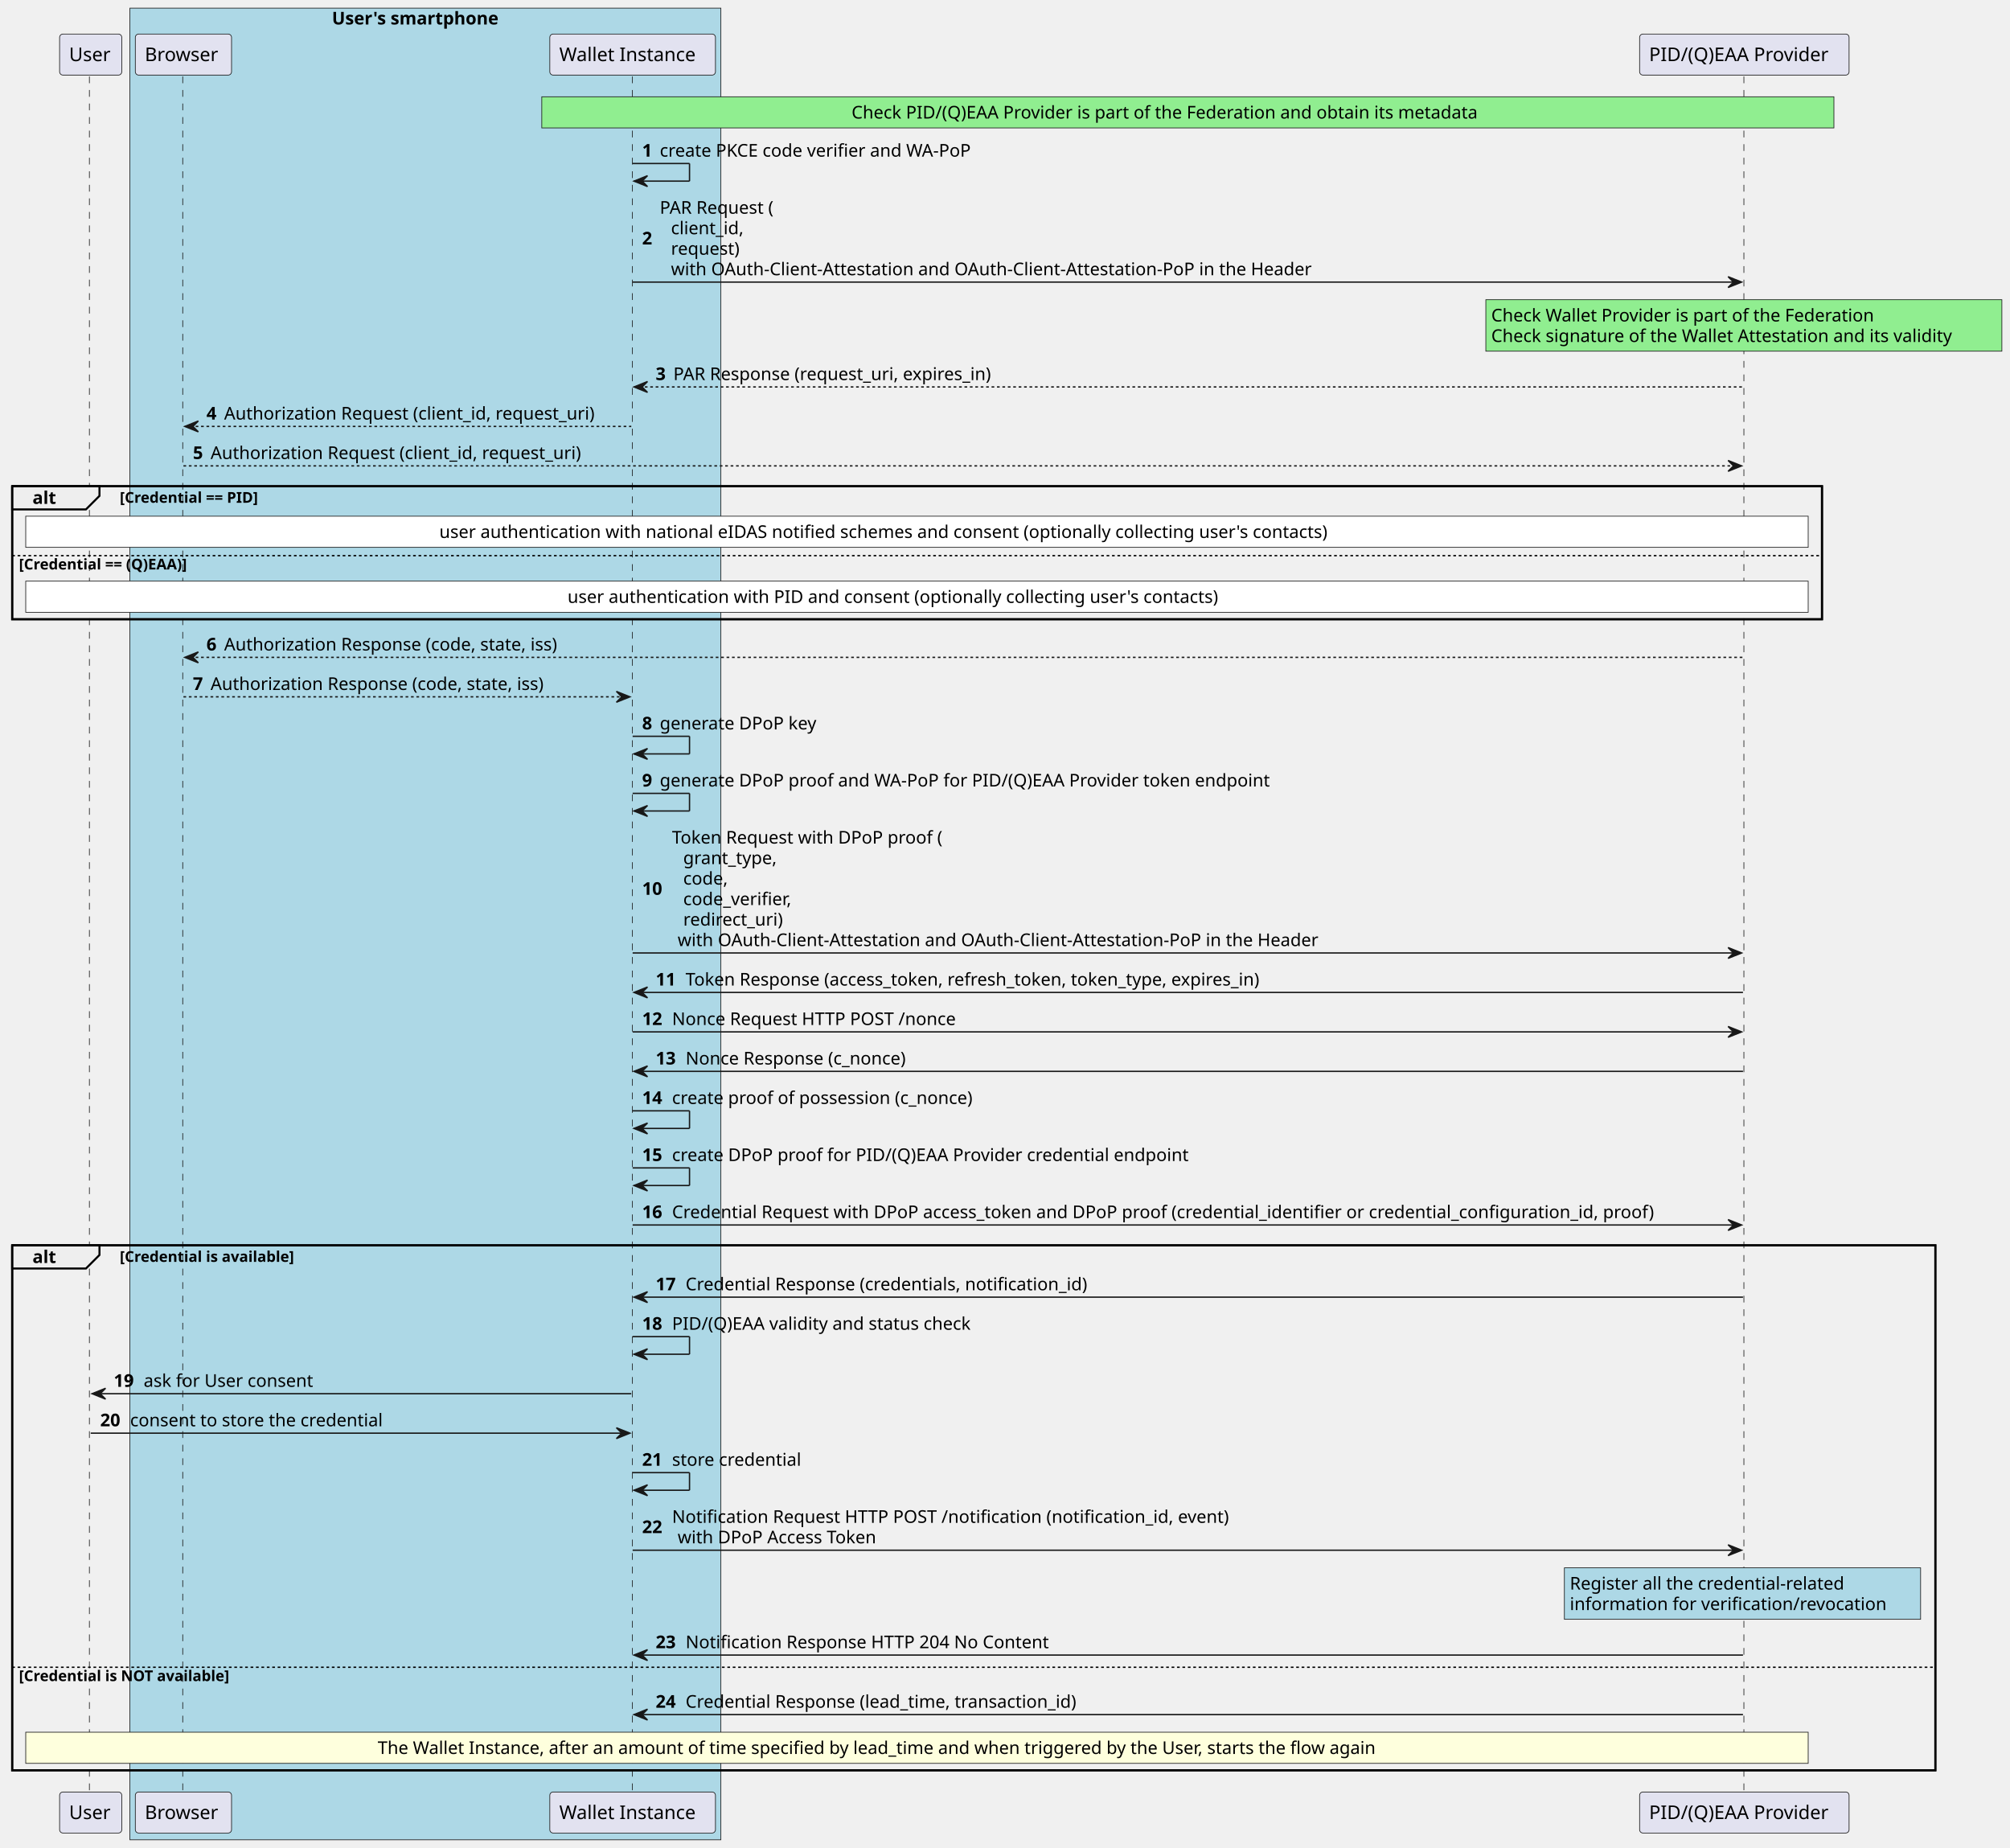
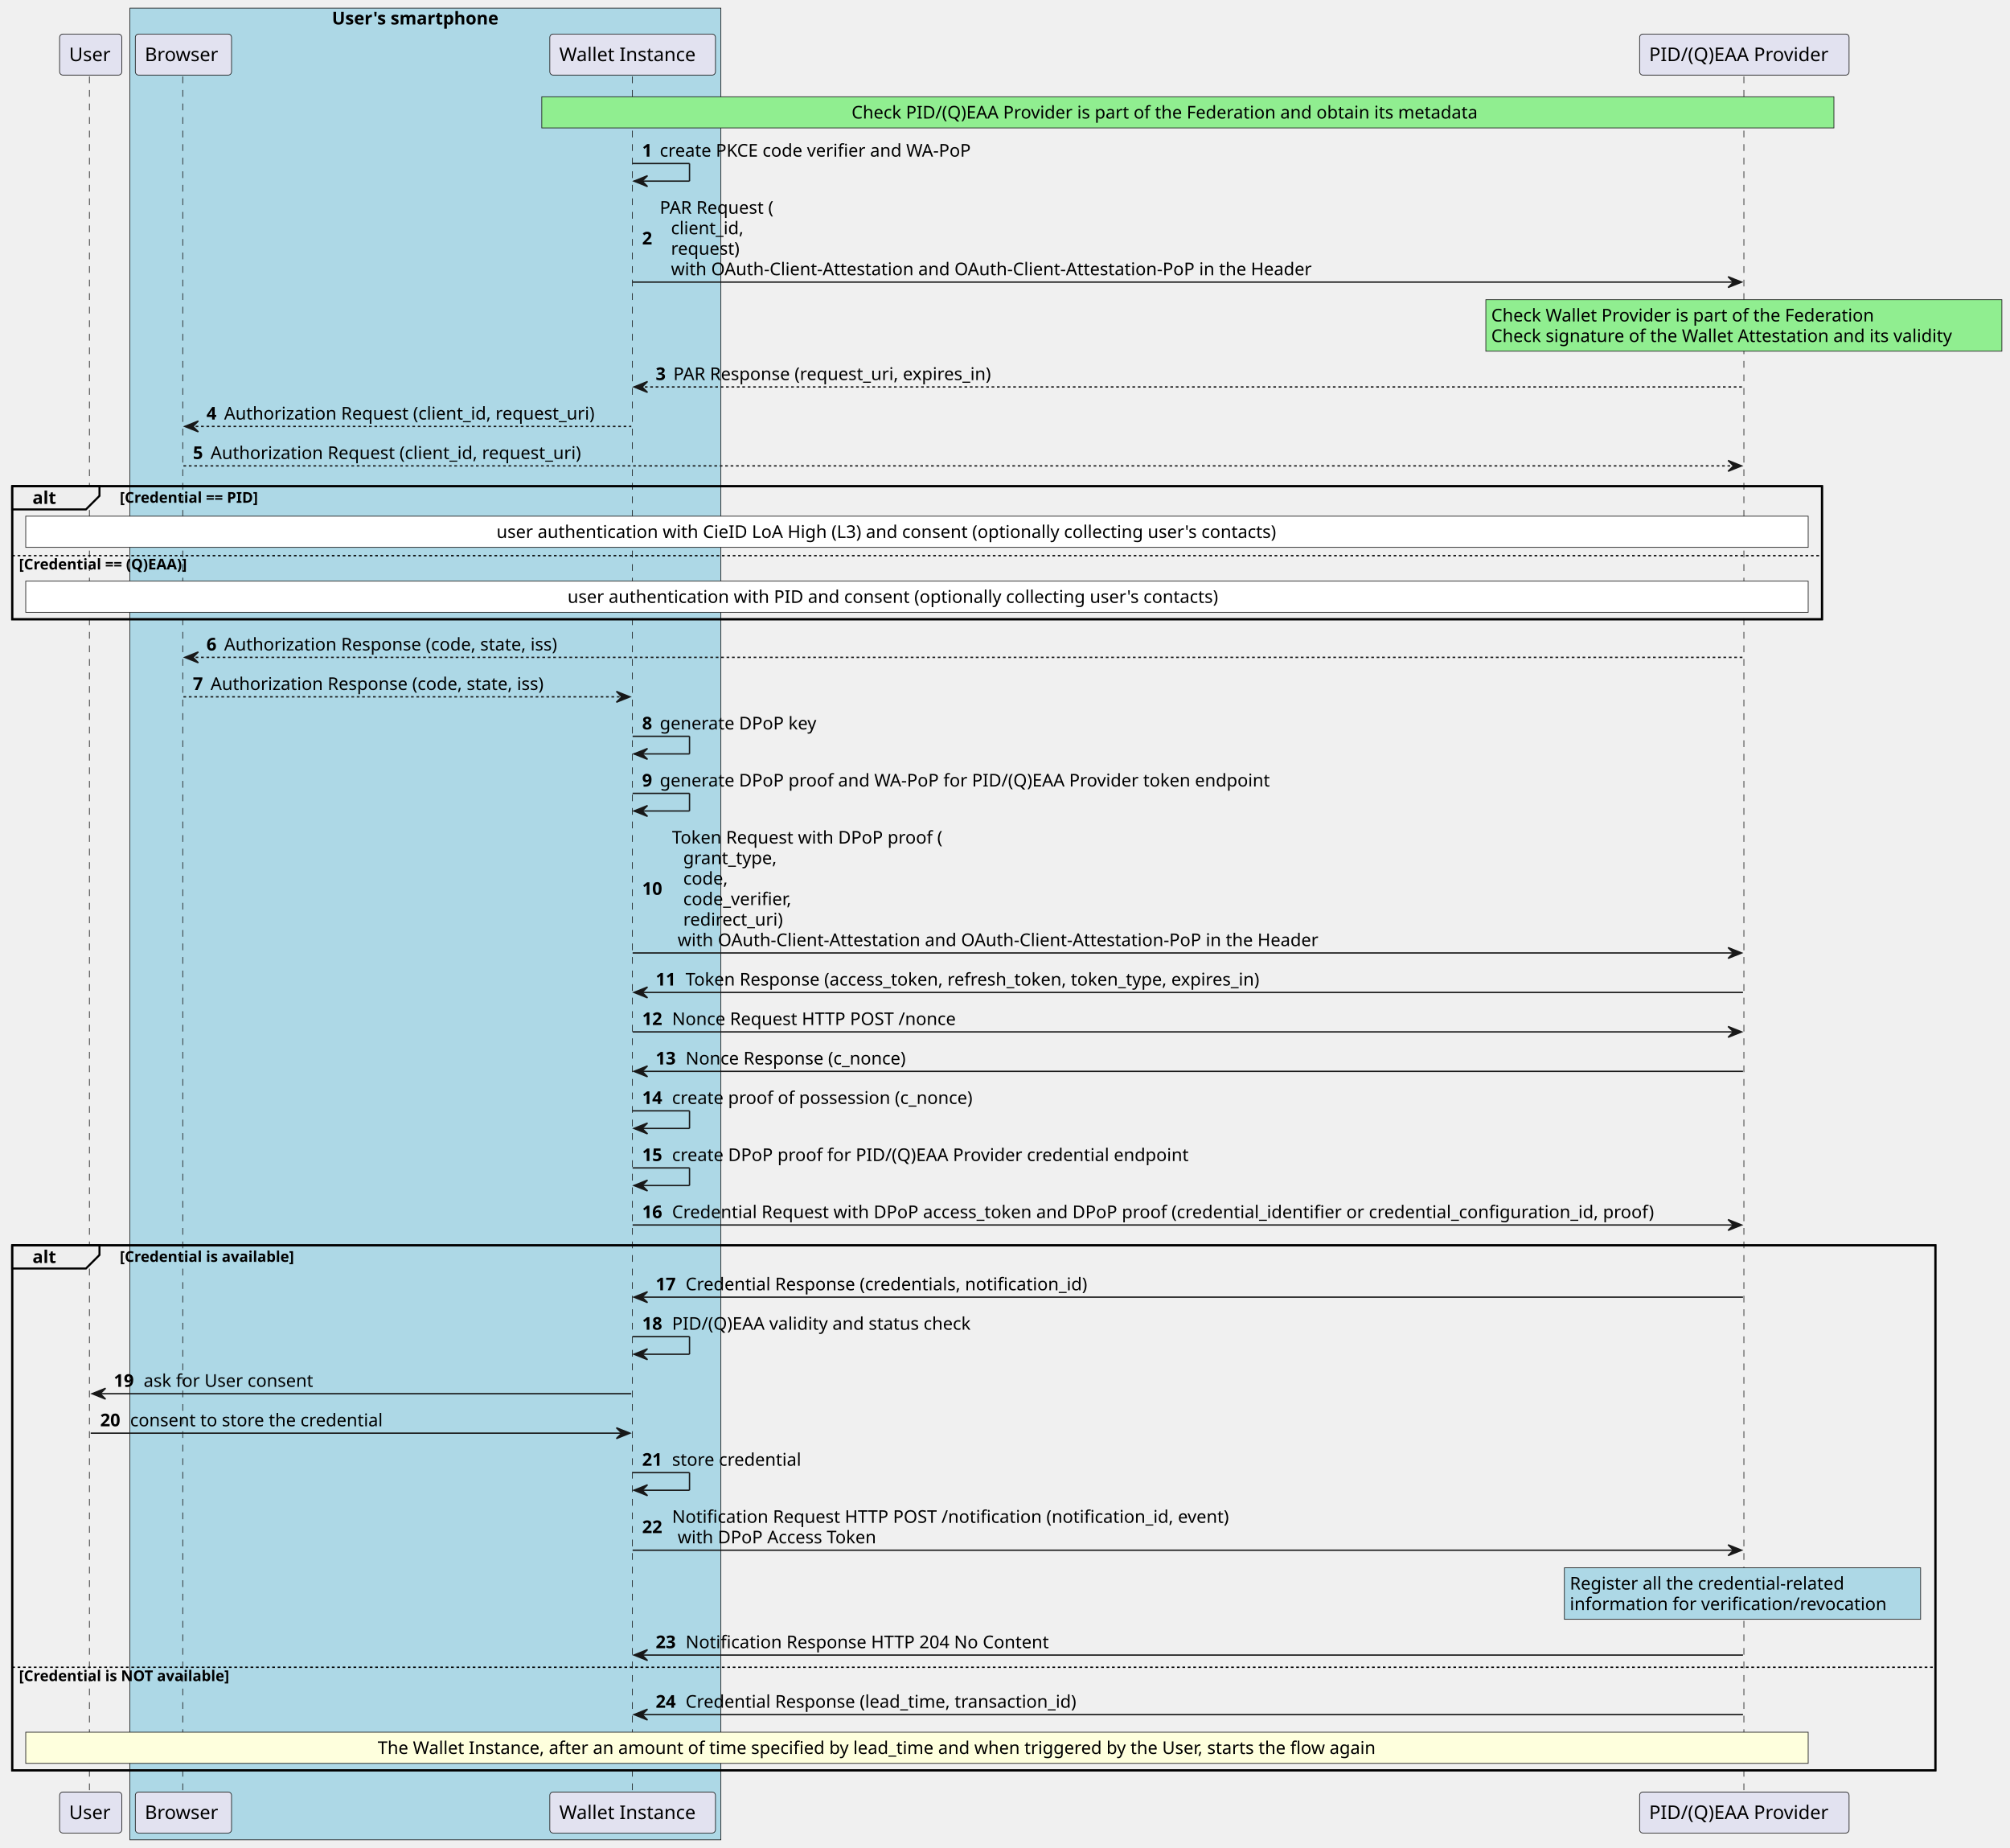
<svg xmlns="http://www.w3.org/2000/svg" contentStyleType="text/css" data-diagram-type="SEQUENCE" height="1364px" preserveAspectRatio="none" style="width:1484px;height:1364px;background:#FFFFFF;" version="1.1" viewBox="0 0 1484 1364" width="1484px" zoomAndPan="magnify">
  <defs />
  <g>
    <rect fill="#ADD8E6" height="1352.047" style="stroke:#181818;stroke-width:0.5;" width="436.317" x="95.91" y="6" />
    <text fill="#000000" font-family="sans-serif" font-size="13" font-weight="bold" lengthAdjust="spacing" textLength="138.011" x="245.063" y="18.067">User's smartphone</text>
    <rect fill="none" height="98.203" style="stroke:#000000;stroke-width:1.5;" width="1336.188" x="9" y="358.891" />
    <rect fill="none" height="387.531" style="stroke:#000000;stroke-width:1.5;" width="1419.899" x="9" y="919.219" />
    <g>
      <rect fill="#000000" fill-opacity="0" height="1267.32" width="8" x="62.955" y="56.43" />
      <line style="stroke:#181818;stroke-width:0.5;stroke-dasharray:5.0,5.0;" x1="66" x2="66" y1="56.43" y2="1323.75" />
    </g>
    <g>
      <rect fill="#000000" fill-opacity="0" height="1267.32" width="8" x="131.43" y="56.43" />
      <line style="stroke:#181818;stroke-width:0.5;stroke-dasharray:5.0,5.0;" x1="134.91" x2="134.91" y1="56.43" y2="1323.75" />
    </g>
    <g>
      <rect fill="#000000" fill-opacity="0" height="1267.32" width="8" x="463.076" y="56.43" />
      <line style="stroke:#181818;stroke-width:0.5;stroke-dasharray:5.0,5.0;" x1="466.925" x2="466.925" y1="56.43" y2="1323.75" />
    </g>
    <g>
      <rect fill="#000000" fill-opacity="0" height="1267.32" width="8" x="1283.86" y="56.43" />
      <line style="stroke:#181818;stroke-width:0.5;stroke-dasharray:5.0,5.0;" x1="1287.532" x2="1287.532" y1="56.43" y2="1323.75" />
    </g>
    <g class="participant participant-head" data-participant="u">
      <rect fill="#E2E2F0" height="30.297" rx="2.5" ry="2.5" style="stroke:#181818;stroke-width:0.5;" width="45.91" x="44" y="25.133" />
      <text fill="#000000" font-family="sans-serif" font-size="14" lengthAdjust="spacing" textLength="31.91" x="51" y="45.128">User</text>
    </g>
    <g class="participant participant-tail" data-participant="u">
      <rect fill="#E2E2F0" height="30.297" rx="2.5" ry="2.5" style="stroke:#181818;stroke-width:0.5;" width="45.91" x="44" y="1322.75" />
      <text fill="#000000" font-family="sans-serif" font-size="14" lengthAdjust="spacing" textLength="31.91" x="51" y="1342.745">User</text>
    </g>
    <g class="participant participant-head" data-participant="ua">
      <rect fill="#E2E2F0" height="30.297" rx="2.5" ry="2.5" style="stroke:#181818;stroke-width:0.5;" width="71.039" x="99.91" y="25.133" />
      <text fill="#000000" font-family="sans-serif" font-size="14" lengthAdjust="spacing" textLength="57.039" x="106.91" y="45.128">Browser</text>
    </g>
    <g class="participant participant-tail" data-participant="ua">
      <rect fill="#E2E2F0" height="30.297" rx="2.5" ry="2.5" style="stroke:#181818;stroke-width:0.5;" width="71.039" x="99.91" y="1322.75" />
      <text fill="#000000" font-family="sans-serif" font-size="14" lengthAdjust="spacing" textLength="57.039" x="106.91" y="1342.745">Browser</text>
    </g>
    <g class="participant participant-head" data-participant="w">
      <rect fill="#E2E2F0" height="30.297" rx="2.5" ry="2.5" style="stroke:#181818;stroke-width:0.5;" width="122.302" x="405.925" y="25.133" />
      <text fill="#000000" font-family="sans-serif" font-size="14" lengthAdjust="spacing" textLength="108.302" x="412.925" y="45.128">Wallet Instance</text>
    </g>
    <g class="participant participant-tail" data-participant="w">
      <rect fill="#E2E2F0" height="30.297" rx="2.5" ry="2.5" style="stroke:#181818;stroke-width:0.5;" width="122.302" x="405.925" y="1322.75" />
      <text fill="#000000" font-family="sans-serif" font-size="14" lengthAdjust="spacing" textLength="108.302" x="412.925" y="1342.745">Wallet Instance</text>
    </g>
    <g class="participant participant-head" data-participant="i">
      <rect fill="#E2E2F0" height="30.297" rx="2.5" ry="2.5" style="stroke:#181818;stroke-width:0.5;" width="154.656" x="1210.532" y="25.133" />
      <text fill="#000000" font-family="sans-serif" font-size="14" lengthAdjust="spacing" textLength="140.656" x="1217.532" y="45.128">PID/(Q)EAA Provider</text>
    </g>
    <g class="participant participant-tail" data-participant="i">
      <rect fill="#E2E2F0" height="30.297" rx="2.5" ry="2.5" style="stroke:#181818;stroke-width:0.5;" width="154.656" x="1210.532" y="1322.75" />
      <text fill="#000000" font-family="sans-serif" font-size="14" lengthAdjust="spacing" textLength="140.656" x="1217.532" y="1342.745">PID/(Q)EAA Provider</text>
    </g>
    <rect fill="#90EE90" height="23" style="stroke:#181818;stroke-width:0.5;" width="954" x="400" y="71.43" />
    <text fill="#000000" font-family="sans-serif" font-size="13" lengthAdjust="spacing" textLength="496.837" x="628.713" y="87.497">Check PID/(Q)EAA Provider is part of the Federation and obtain its metadata</text>
    <g class="message" data-participant-1="w" data-participant-2="w">
      <line style="stroke:#181818;stroke-width:1;" x1="467.076" x2="509.076" y1="120.695" y2="120.695" />
      <line style="stroke:#181818;stroke-width:1;" x1="509.076" x2="509.076" y1="120.695" y2="133.695" />
      <line style="stroke:#181818;stroke-width:1;" x1="468.076" x2="509.076" y1="133.695" y2="133.695" />
      <polygon fill="#181818" points="478.076,129.695,468.076,133.695,478.076,137.695,474.076,133.695" style="stroke:#181818;stroke-width:1;" />
      <text fill="#000000" font-family="sans-serif" font-size="13" font-weight="bold" lengthAdjust="spacing" textLength="9.045" x="474.076" y="115.629">1</text>
      <text fill="#000000" font-family="sans-serif" font-size="13" lengthAdjust="spacing" textLength="247.927" x="487.122" y="115.629">create PKCE code verifier and WA-PoP</text>
    </g>
    <g class="message" data-participant-1="w" data-participant-2="i">
      <polygon fill="#181818" points="1275.86,204.227,1285.86,208.227,1275.86,212.227,1279.86,208.227" style="stroke:#181818;stroke-width:1;" />
      <line style="stroke:#181818;stroke-width:1;" x1="467.076" x2="1281.86" y1="208.227" y2="208.227" />
      <text fill="#000000" font-family="sans-serif" font-size="13" font-weight="bold" lengthAdjust="spacing" textLength="9.045" x="474.076" y="180.461">2</text>
      <text fill="#000000" font-family="sans-serif" font-size="13" lengthAdjust="spacing" textLength="92.492" x="487.122" y="157.762">PAR Request (</text>
      <text fill="#000000" font-family="sans-serif" font-size="13" lengthAdjust="spacing" textLength="58.202" x="495.386" y="172.895">client_id,</text>
      <text fill="#000000" font-family="sans-serif" font-size="13" lengthAdjust="spacing" textLength="54.774" x="495.386" y="188.028">request)</text>
      <text fill="#000000" font-family="sans-serif" font-size="13" lengthAdjust="spacing" textLength="504.759" x="495.386" y="203.161">with OAuth-Client-Attestation and OAuth-Client-Attestation-PoP in the Header</text>
    </g>
    <rect fill="#90EE90" height="38" style="stroke:#181818;stroke-width:0.5;" width="381" x="1097" y="221.227" />
    <text fill="#000000" font-family="sans-serif" font-size="13" lengthAdjust="spacing" textLength="304.941" x="1101" y="237.293">Check Wallet Provider is part of the Federation</text>
    <text fill="#000000" font-family="sans-serif" font-size="13" lengthAdjust="spacing" textLength="368.875" x="1101" y="252.426">Check signature of the Wallet Attestation and its validity</text>
    <g class="message" data-participant-1="i" data-participant-2="w">
      <polygon fill="#181818" points="478.076,281.625,468.076,285.625,478.076,289.625,474.076,285.625" style="stroke:#181818;stroke-width:1;" />
      <line style="stroke:#181818;stroke-width:1;stroke-dasharray:2.0,2.0;" x1="472.076" x2="1286.86" y1="285.625" y2="285.625" />
      <text fill="#000000" font-family="sans-serif" font-size="13" font-weight="bold" lengthAdjust="spacing" textLength="9.045" x="484.076" y="280.559">3</text>
      <text fill="#000000" font-family="sans-serif" font-size="13" lengthAdjust="spacing" textLength="254.877" x="497.122" y="280.559">PAR Response (request_uri, expires_in)</text>
    </g>
    <g class="message" data-participant-1="w" data-participant-2="ua">
      <polygon fill="#181818" points="146.43,310.758,136.43,314.758,146.43,318.758,142.43,314.758" style="stroke:#181818;stroke-width:1;" />
      <line style="stroke:#181818;stroke-width:1;stroke-dasharray:2.0,2.0;" x1="140.43" x2="466.076" y1="314.758" y2="314.758" />
      <text fill="#000000" font-family="sans-serif" font-size="13" font-weight="bold" lengthAdjust="spacing" textLength="9.045" x="152.43" y="309.692">4</text>
      <text fill="#000000" font-family="sans-serif" font-size="13" lengthAdjust="spacing" textLength="294.601" x="165.475" y="309.692">Authorization Request (client_id, request_uri)</text>
    </g>
    <g class="message" data-participant-1="ua" data-participant-2="i">
      <polygon fill="#181818" points="1275.86,339.891,1285.86,343.891,1275.86,347.891,1279.86,343.891" style="stroke:#181818;stroke-width:1;" />
      <line style="stroke:#181818;stroke-width:1;stroke-dasharray:2.0,2.0;" x1="135.43" x2="1281.86" y1="343.891" y2="343.891" />
      <text fill="#000000" font-family="sans-serif" font-size="13" font-weight="bold" lengthAdjust="spacing" textLength="9.045" x="142.43" y="338.825">5</text>
      <text fill="#000000" font-family="sans-serif" font-size="13" lengthAdjust="spacing" textLength="294.601" x="155.475" y="338.825">Authorization Request (client_id, request_uri)</text>
    </g>
    <path d="M9,358.891 L73.443,358.891 L73.443,366.023 L63.443,376.023 L9,376.023 L9,358.891" fill="#EEEEEE" style="stroke:#000000;stroke-width:1.5;" />
    <rect fill="none" height="98.203" style="stroke:#000000;stroke-width:1.5;" width="1336.188" x="9" y="358.891" />
    <text fill="#000000" font-family="sans-serif" font-size="13" font-weight="bold" lengthAdjust="spacing" textLength="19.443" x="24" y="371.957">alt</text>
    <text fill="#000000" font-family="sans-serif" font-size="11" font-weight="bold" lengthAdjust="spacing" textLength="121.779" x="88.443" y="371.101">[Credential == PID]</text>
    <rect fill="#FFFFFF" height="23" style="stroke:#181818;stroke-width:0.5;" width="1316" x="19" y="381.023" />
-     <text fill="#000000" font-family="sans-serif" font-size="13" lengthAdjust="spacing" textLength="705.466" x="324.361" y="397.09">user authentication with national eIDAS notified schemes and consent (optionally collecting user's contacts)</text>
+     <text fill="#000000" font-family="sans-serif" font-size="13" lengthAdjust="spacing" textLength="621.017" x="366.586" y="397.09">user authentication with CieID LoA High (L3) and consent (optionally collecting user's contacts)</text>
    <line style="stroke:#000000;stroke-width:1;stroke-dasharray:2.0,2.0;" x1="9" x2="1345.188" y1="410.156" y2="410.156" />
    <text fill="#000000" font-family="sans-serif" font-size="11" font-weight="bold" lengthAdjust="spacing" textLength="149.467" x="14" y="420.367">[Credential == (Q)EAA)]</text>
    <rect fill="#FFFFFF" height="23" style="stroke:#181818;stroke-width:0.5;" width="1316" x="19" y="428.961" />
    <text fill="#000000" font-family="sans-serif" font-size="13" lengthAdjust="spacing" textLength="516.147" x="419.021" y="445.028">user authentication with PID and consent (optionally collecting user's contacts)</text>
    <g class="message" data-participant-1="i" data-participant-2="ua">
      <polygon fill="#181818" points="146.43,481.227,136.43,485.227,146.43,489.227,142.43,485.227" style="stroke:#181818;stroke-width:1;" />
      <line style="stroke:#181818;stroke-width:1;stroke-dasharray:2.0,2.0;" x1="140.43" x2="1286.86" y1="485.227" y2="485.227" />
      <text fill="#000000" font-family="sans-serif" font-size="13" font-weight="bold" lengthAdjust="spacing" textLength="9.045" x="152.43" y="480.161">6</text>
      <text fill="#000000" font-family="sans-serif" font-size="13" lengthAdjust="spacing" textLength="266.468" x="165.475" y="480.161">Authorization Response (code, state, iss)</text>
    </g>
    <g class="message" data-participant-1="ua" data-participant-2="w">
      <polygon fill="#181818" points="455.076,510.359,465.076,514.359,455.076,518.359,459.076,514.359" style="stroke:#181818;stroke-width:1;" />
      <line style="stroke:#181818;stroke-width:1;stroke-dasharray:2.0,2.0;" x1="135.43" x2="461.076" y1="514.359" y2="514.359" />
      <text fill="#000000" font-family="sans-serif" font-size="13" font-weight="bold" lengthAdjust="spacing" textLength="9.045" x="142.43" y="509.293">7</text>
      <text fill="#000000" font-family="sans-serif" font-size="13" lengthAdjust="spacing" textLength="266.468" x="155.475" y="509.293">Authorization Response (code, state, iss)</text>
    </g>
    <g class="message" data-participant-1="w" data-participant-2="w">
      <line style="stroke:#181818;stroke-width:1;" x1="467.076" x2="509.076" y1="543.492" y2="543.492" />
      <line style="stroke:#181818;stroke-width:1;" x1="509.076" x2="509.076" y1="543.492" y2="556.492" />
      <line style="stroke:#181818;stroke-width:1;" x1="468.076" x2="509.076" y1="556.492" y2="556.492" />
      <polygon fill="#181818" points="478.076,552.492,468.076,556.492,478.076,560.492,474.076,556.492" style="stroke:#181818;stroke-width:1;" />
      <text fill="#000000" font-family="sans-serif" font-size="13" font-weight="bold" lengthAdjust="spacing" textLength="9.045" x="474.076" y="538.426">8</text>
      <text fill="#000000" font-family="sans-serif" font-size="13" lengthAdjust="spacing" textLength="124.02" x="487.122" y="538.426">generate DPoP key</text>
    </g>
    <g class="message" data-participant-1="w" data-participant-2="w">
      <line style="stroke:#181818;stroke-width:1;" x1="467.076" x2="509.076" y1="585.625" y2="585.625" />
      <line style="stroke:#181818;stroke-width:1;" x1="509.076" x2="509.076" y1="585.625" y2="598.625" />
      <line style="stroke:#181818;stroke-width:1;" x1="468.076" x2="509.076" y1="598.625" y2="598.625" />
      <polygon fill="#181818" points="478.076,594.625,468.076,598.625,478.076,602.625,474.076,598.625" style="stroke:#181818;stroke-width:1;" />
      <text fill="#000000" font-family="sans-serif" font-size="13" font-weight="bold" lengthAdjust="spacing" textLength="9.045" x="474.076" y="580.559">9</text>
      <text fill="#000000" font-family="sans-serif" font-size="13" lengthAdjust="spacing" textLength="477.147" x="487.122" y="580.559">generate DPoP proof and WA-PoP for PID/(Q)EAA Provider token endpoint</text>
    </g>
    <g class="message" data-participant-1="w" data-participant-2="i">
      <polygon fill="#181818" points="1275.86,699.422,1285.86,703.422,1275.86,707.422,1279.86,703.422" style="stroke:#181818;stroke-width:1;" />
      <line style="stroke:#181818;stroke-width:1;" x1="467.076" x2="1281.86" y1="703.422" y2="703.422" />
      <text fill="#000000" font-family="sans-serif" font-size="13" font-weight="bold" lengthAdjust="spacing" textLength="18.091" x="474.076" y="660.524">10</text>
      <text fill="#000000" font-family="sans-serif" font-size="13" lengthAdjust="spacing" textLength="214.087" x="496.167" y="622.692">Token Request with DPoP proof (</text>
      <text fill="#000000" font-family="sans-serif" font-size="13" lengthAdjust="spacing" textLength="74.572" x="504.432" y="637.825">grant_type,</text>
      <text fill="#000000" font-family="sans-serif" font-size="13" lengthAdjust="spacing" textLength="35.483" x="504.432" y="652.957">code,</text>
      <text fill="#000000" font-family="sans-serif" font-size="13" lengthAdjust="spacing" textLength="88.163" x="504.432" y="668.09">code_verifier,</text>
      <text fill="#000000" font-family="sans-serif" font-size="13" lengthAdjust="spacing" textLength="79.561" x="504.432" y="683.223">redirect_uri)</text>
      <text fill="#000000" font-family="sans-serif" font-size="13" lengthAdjust="spacing" textLength="504.759" x="500.299" y="698.356">with OAuth-Client-Attestation and OAuth-Client-Attestation-PoP in the Header</text>
    </g>
    <g class="message" data-participant-1="i" data-participant-2="w">
      <polygon fill="#181818" points="478.076,728.555,468.076,732.555,478.076,736.555,474.076,732.555" style="stroke:#181818;stroke-width:1;" />
      <line style="stroke:#181818;stroke-width:1;" x1="472.076" x2="1286.86" y1="732.555" y2="732.555" />
      <text fill="#000000" font-family="sans-serif" font-size="13" font-weight="bold" lengthAdjust="spacing" textLength="18.091" x="484.076" y="727.489">11</text>
      <text fill="#000000" font-family="sans-serif" font-size="13" lengthAdjust="spacing" textLength="460.973" x="506.167" y="727.489">Token Response (access_token, refresh_token, token_type, expires_in)</text>
    </g>
    <g class="message" data-participant-1="w" data-participant-2="i">
      <polygon fill="#181818" points="1275.86,757.688,1285.86,761.688,1275.86,765.688,1279.86,761.688" style="stroke:#181818;stroke-width:1;" />
      <line style="stroke:#181818;stroke-width:1;" x1="467.076" x2="1281.86" y1="761.688" y2="761.688" />
      <text fill="#000000" font-family="sans-serif" font-size="13" font-weight="bold" lengthAdjust="spacing" textLength="18.091" x="474.076" y="756.622">12</text>
      <text fill="#000000" font-family="sans-serif" font-size="13" lengthAdjust="spacing" textLength="222.701" x="496.167" y="756.622">Nonce Request HTTP POST /nonce</text>
    </g>
    <g class="message" data-participant-1="i" data-participant-2="w">
      <polygon fill="#181818" points="478.076,786.82,468.076,790.82,478.076,794.82,474.076,790.82" style="stroke:#181818;stroke-width:1;" />
      <line style="stroke:#181818;stroke-width:1;" x1="472.076" x2="1286.86" y1="790.82" y2="790.82" />
      <text fill="#000000" font-family="sans-serif" font-size="13" font-weight="bold" lengthAdjust="spacing" textLength="18.091" x="484.076" y="785.754">13</text>
      <text fill="#000000" font-family="sans-serif" font-size="13" lengthAdjust="spacing" textLength="175.716" x="506.167" y="785.754">Nonce Response (c_nonce)</text>
    </g>
    <g class="message" data-participant-1="w" data-participant-2="w">
      <line style="stroke:#181818;stroke-width:1;" x1="467.076" x2="509.076" y1="819.953" y2="819.953" />
      <line style="stroke:#181818;stroke-width:1;" x1="509.076" x2="509.076" y1="819.953" y2="832.953" />
      <line style="stroke:#181818;stroke-width:1;" x1="468.076" x2="509.076" y1="832.953" y2="832.953" />
      <polygon fill="#181818" points="478.076,828.953,468.076,832.953,478.076,836.953,474.076,832.953" style="stroke:#181818;stroke-width:1;" />
      <text fill="#000000" font-family="sans-serif" font-size="13" font-weight="bold" lengthAdjust="spacing" textLength="18.091" x="474.076" y="814.887">14</text>
      <text fill="#000000" font-family="sans-serif" font-size="13" lengthAdjust="spacing" textLength="239.161" x="496.167" y="814.887">create proof of possession (c_nonce)</text>
    </g>
    <g class="message" data-participant-1="w" data-participant-2="w">
      <line style="stroke:#181818;stroke-width:1;" x1="467.076" x2="509.076" y1="862.086" y2="862.086" />
      <line style="stroke:#181818;stroke-width:1;" x1="509.076" x2="509.076" y1="862.086" y2="875.086" />
      <line style="stroke:#181818;stroke-width:1;" x1="468.076" x2="509.076" y1="875.086" y2="875.086" />
      <polygon fill="#181818" points="478.076,871.086,468.076,875.086,478.076,879.086,474.076,875.086" style="stroke:#181818;stroke-width:1;" />
      <text fill="#000000" font-family="sans-serif" font-size="13" font-weight="bold" lengthAdjust="spacing" textLength="18.091" x="474.076" y="857.02">15</text>
      <text fill="#000000" font-family="sans-serif" font-size="13" lengthAdjust="spacing" textLength="405.463" x="496.167" y="857.02">create DPoP proof for PID/(Q)EAA Provider credential endpoint</text>
    </g>
    <g class="message" data-participant-1="w" data-participant-2="i">
      <polygon fill="#181818" points="1275.86,900.219,1285.86,904.219,1275.86,908.219,1279.86,904.219" style="stroke:#181818;stroke-width:1;" />
      <line style="stroke:#181818;stroke-width:1;" x1="467.076" x2="1281.86" y1="904.219" y2="904.219" />
      <text fill="#000000" font-family="sans-serif" font-size="13" font-weight="bold" lengthAdjust="spacing" textLength="18.091" x="474.076" y="899.153">16</text>
      <text fill="#000000" font-family="sans-serif" font-size="13" lengthAdjust="spacing" textLength="774.693" x="496.167" y="899.153">Credential Request with DPoP access_token and DPoP proof (credential_identifier or credential_configuration_id, proof)</text>
    </g>
    <path d="M9,919.219 L73.443,919.219 L73.443,926.352 L63.443,936.352 L9,936.352 L9,919.219" fill="#EEEEEE" style="stroke:#000000;stroke-width:1.5;" />
    <rect fill="none" height="387.531" style="stroke:#000000;stroke-width:1.5;" width="1419.899" x="9" y="919.219" />
    <text fill="#000000" font-family="sans-serif" font-size="13" font-weight="bold" lengthAdjust="spacing" textLength="19.443" x="24" y="932.286">alt</text>
    <text fill="#000000" font-family="sans-serif" font-size="11" font-weight="bold" lengthAdjust="spacing" textLength="148.462" x="88.443" y="931.429">[Credential is available]</text>
    <g class="message" data-participant-1="i" data-participant-2="w">
      <polygon fill="#181818" points="478.076,953.484,468.076,957.484,478.076,961.484,474.076,957.484" style="stroke:#181818;stroke-width:1;" />
      <line style="stroke:#181818;stroke-width:1;" x1="472.076" x2="1286.86" y1="957.484" y2="957.484" />
      <text fill="#000000" font-family="sans-serif" font-size="13" font-weight="bold" lengthAdjust="spacing" textLength="18.091" x="484.076" y="952.418">17</text>
      <text fill="#000000" font-family="sans-serif" font-size="13" lengthAdjust="spacing" textLength="320.398" x="506.167" y="952.418">Credential Response (credentials, notification_id)</text>
    </g>
    <g class="message" data-participant-1="w" data-participant-2="w">
      <line style="stroke:#181818;stroke-width:1;" x1="467.076" x2="509.076" y1="986.617" y2="986.617" />
      <line style="stroke:#181818;stroke-width:1;" x1="509.076" x2="509.076" y1="986.617" y2="999.617" />
      <line style="stroke:#181818;stroke-width:1;" x1="468.076" x2="509.076" y1="999.617" y2="999.617" />
      <polygon fill="#181818" points="478.076,995.617,468.076,999.617,478.076,1003.617,474.076,999.617" style="stroke:#181818;stroke-width:1;" />
      <text fill="#000000" font-family="sans-serif" font-size="13" font-weight="bold" lengthAdjust="spacing" textLength="18.091" x="474.076" y="981.551">18</text>
      <text fill="#000000" font-family="sans-serif" font-size="13" lengthAdjust="spacing" textLength="238.97" x="496.167" y="981.551">PID/(Q)EAA validity and status check</text>
    </g>
    <g class="message" data-participant-1="w" data-participant-2="u">
      <polygon fill="#181818" points="77.955,1024.75,67.955,1028.75,77.955,1032.75,73.955,1028.75" style="stroke:#181818;stroke-width:1;" />
      <line style="stroke:#181818;stroke-width:1;" x1="71.955" x2="466.076" y1="1028.75" y2="1028.75" />
      <text fill="#000000" font-family="sans-serif" font-size="13" font-weight="bold" lengthAdjust="spacing" textLength="18.091" x="83.955" y="1023.684">19</text>
      <text fill="#000000" font-family="sans-serif" font-size="13" lengthAdjust="spacing" textLength="133.618" x="106.046" y="1023.684">ask for User consent</text>
    </g>
    <g class="message" data-participant-1="u" data-participant-2="w">
      <polygon fill="#181818" points="455.076,1053.883,465.076,1057.883,455.076,1061.883,459.076,1057.883" style="stroke:#181818;stroke-width:1;" />
      <line style="stroke:#181818;stroke-width:1;" x1="66.955" x2="461.076" y1="1057.883" y2="1057.883" />
      <text fill="#000000" font-family="sans-serif" font-size="13" font-weight="bold" lengthAdjust="spacing" textLength="18.091" x="73.955" y="1052.817">20</text>
      <text fill="#000000" font-family="sans-serif" font-size="13" lengthAdjust="spacing" textLength="200.795" x="96.046" y="1052.817">consent to store the credential</text>
    </g>
    <g class="message" data-participant-1="w" data-participant-2="w">
      <line style="stroke:#181818;stroke-width:1;" x1="467.076" x2="509.076" y1="1087.016" y2="1087.016" />
      <line style="stroke:#181818;stroke-width:1;" x1="509.076" x2="509.076" y1="1087.016" y2="1100.016" />
      <line style="stroke:#181818;stroke-width:1;" x1="468.076" x2="509.076" y1="1100.016" y2="1100.016" />
      <polygon fill="#181818" points="478.076,1096.016,468.076,1100.016,478.076,1104.016,474.076,1100.016" style="stroke:#181818;stroke-width:1;" />
      <text fill="#000000" font-family="sans-serif" font-size="13" font-weight="bold" lengthAdjust="spacing" textLength="18.091" x="474.076" y="1081.95">21</text>
      <text fill="#000000" font-family="sans-serif" font-size="13" lengthAdjust="spacing" textLength="102.565" x="496.167" y="1081.95">store credential</text>
    </g>
    <g class="message" data-participant-1="w" data-participant-2="i">
      <polygon fill="#181818" points="1275.86,1140.281,1285.86,1144.281,1275.86,1148.281,1279.86,1144.281" style="stroke:#181818;stroke-width:1;" />
      <line style="stroke:#181818;stroke-width:1;" x1="467.076" x2="1281.86" y1="1144.281" y2="1144.281" />
      <text fill="#000000" font-family="sans-serif" font-size="13" font-weight="bold" lengthAdjust="spacing" textLength="18.091" x="474.076" y="1131.649">22</text>
      <text fill="#000000" font-family="sans-serif" font-size="13" lengthAdjust="spacing" textLength="440.794" x="496.167" y="1124.082">Notification Request HTTP POST /notification (notification_id, event)</text>
      <text fill="#000000" font-family="sans-serif" font-size="13" lengthAdjust="spacing" textLength="158.012" x="500.299" y="1139.215">with DPoP Access Token</text>
    </g>
    <rect fill="#ADD8E6" height="38" style="stroke:#181818;stroke-width:0.5;" width="263" x="1155" y="1157.281" />
    <text fill="#000000" font-family="sans-serif" font-size="13" lengthAdjust="spacing" textLength="219.254" x="1159" y="1173.348">Register all the credential-related</text>
    <text fill="#000000" font-family="sans-serif" font-size="13" lengthAdjust="spacing" textLength="247.635" x="1159" y="1188.481">information for verification/revocation</text>
    <g class="message" data-participant-1="i" data-participant-2="w">
      <polygon fill="#181818" points="478.076,1217.68,468.076,1221.68,478.076,1225.68,474.076,1221.68" style="stroke:#181818;stroke-width:1;" />
      <line style="stroke:#181818;stroke-width:1;" x1="472.076" x2="1286.86" y1="1221.68" y2="1221.68" />
      <text fill="#000000" font-family="sans-serif" font-size="13" font-weight="bold" lengthAdjust="spacing" textLength="18.091" x="484.076" y="1216.614">23</text>
      <text fill="#000000" font-family="sans-serif" font-size="13" lengthAdjust="spacing" textLength="285.962" x="506.167" y="1216.614">Notification Response HTTP 204 No Content</text>
    </g>
    <line style="stroke:#000000;stroke-width:1;stroke-dasharray:2.0,2.0;" x1="9" x2="1428.899" y1="1230.68" y2="1230.68" />
    <text fill="#000000" font-family="sans-serif" font-size="11" font-weight="bold" lengthAdjust="spacing" textLength="178.352" x="14" y="1240.89">[Credential is NOT available]</text>
    <g class="message" data-participant-1="i" data-participant-2="w">
      <polygon fill="#181818" points="478.076,1261.617,468.076,1265.617,478.076,1269.617,474.076,1265.617" style="stroke:#181818;stroke-width:1;" />
      <line style="stroke:#181818;stroke-width:1;" x1="472.076" x2="1286.86" y1="1265.617" y2="1265.617" />
      <text fill="#000000" font-family="sans-serif" font-size="13" font-weight="bold" lengthAdjust="spacing" textLength="18.091" x="484.076" y="1260.551">24</text>
      <text fill="#000000" font-family="sans-serif" font-size="13" lengthAdjust="spacing" textLength="312.387" x="506.167" y="1260.551">Credential Response (lead_time, transaction_id)</text>
    </g>
    <rect fill="#FEFFDD" height="23" style="stroke:#181818;stroke-width:0.5;" width="1316" x="19" y="1278.617" />
    <text fill="#000000" font-family="sans-serif" font-size="13" lengthAdjust="spacing" textLength="796.46" x="278.865" y="1294.684">The Wallet Instance, after an amount of time specified by lead_time and when triggered by the User, starts the flow again</text>
  </g>
</svg>
